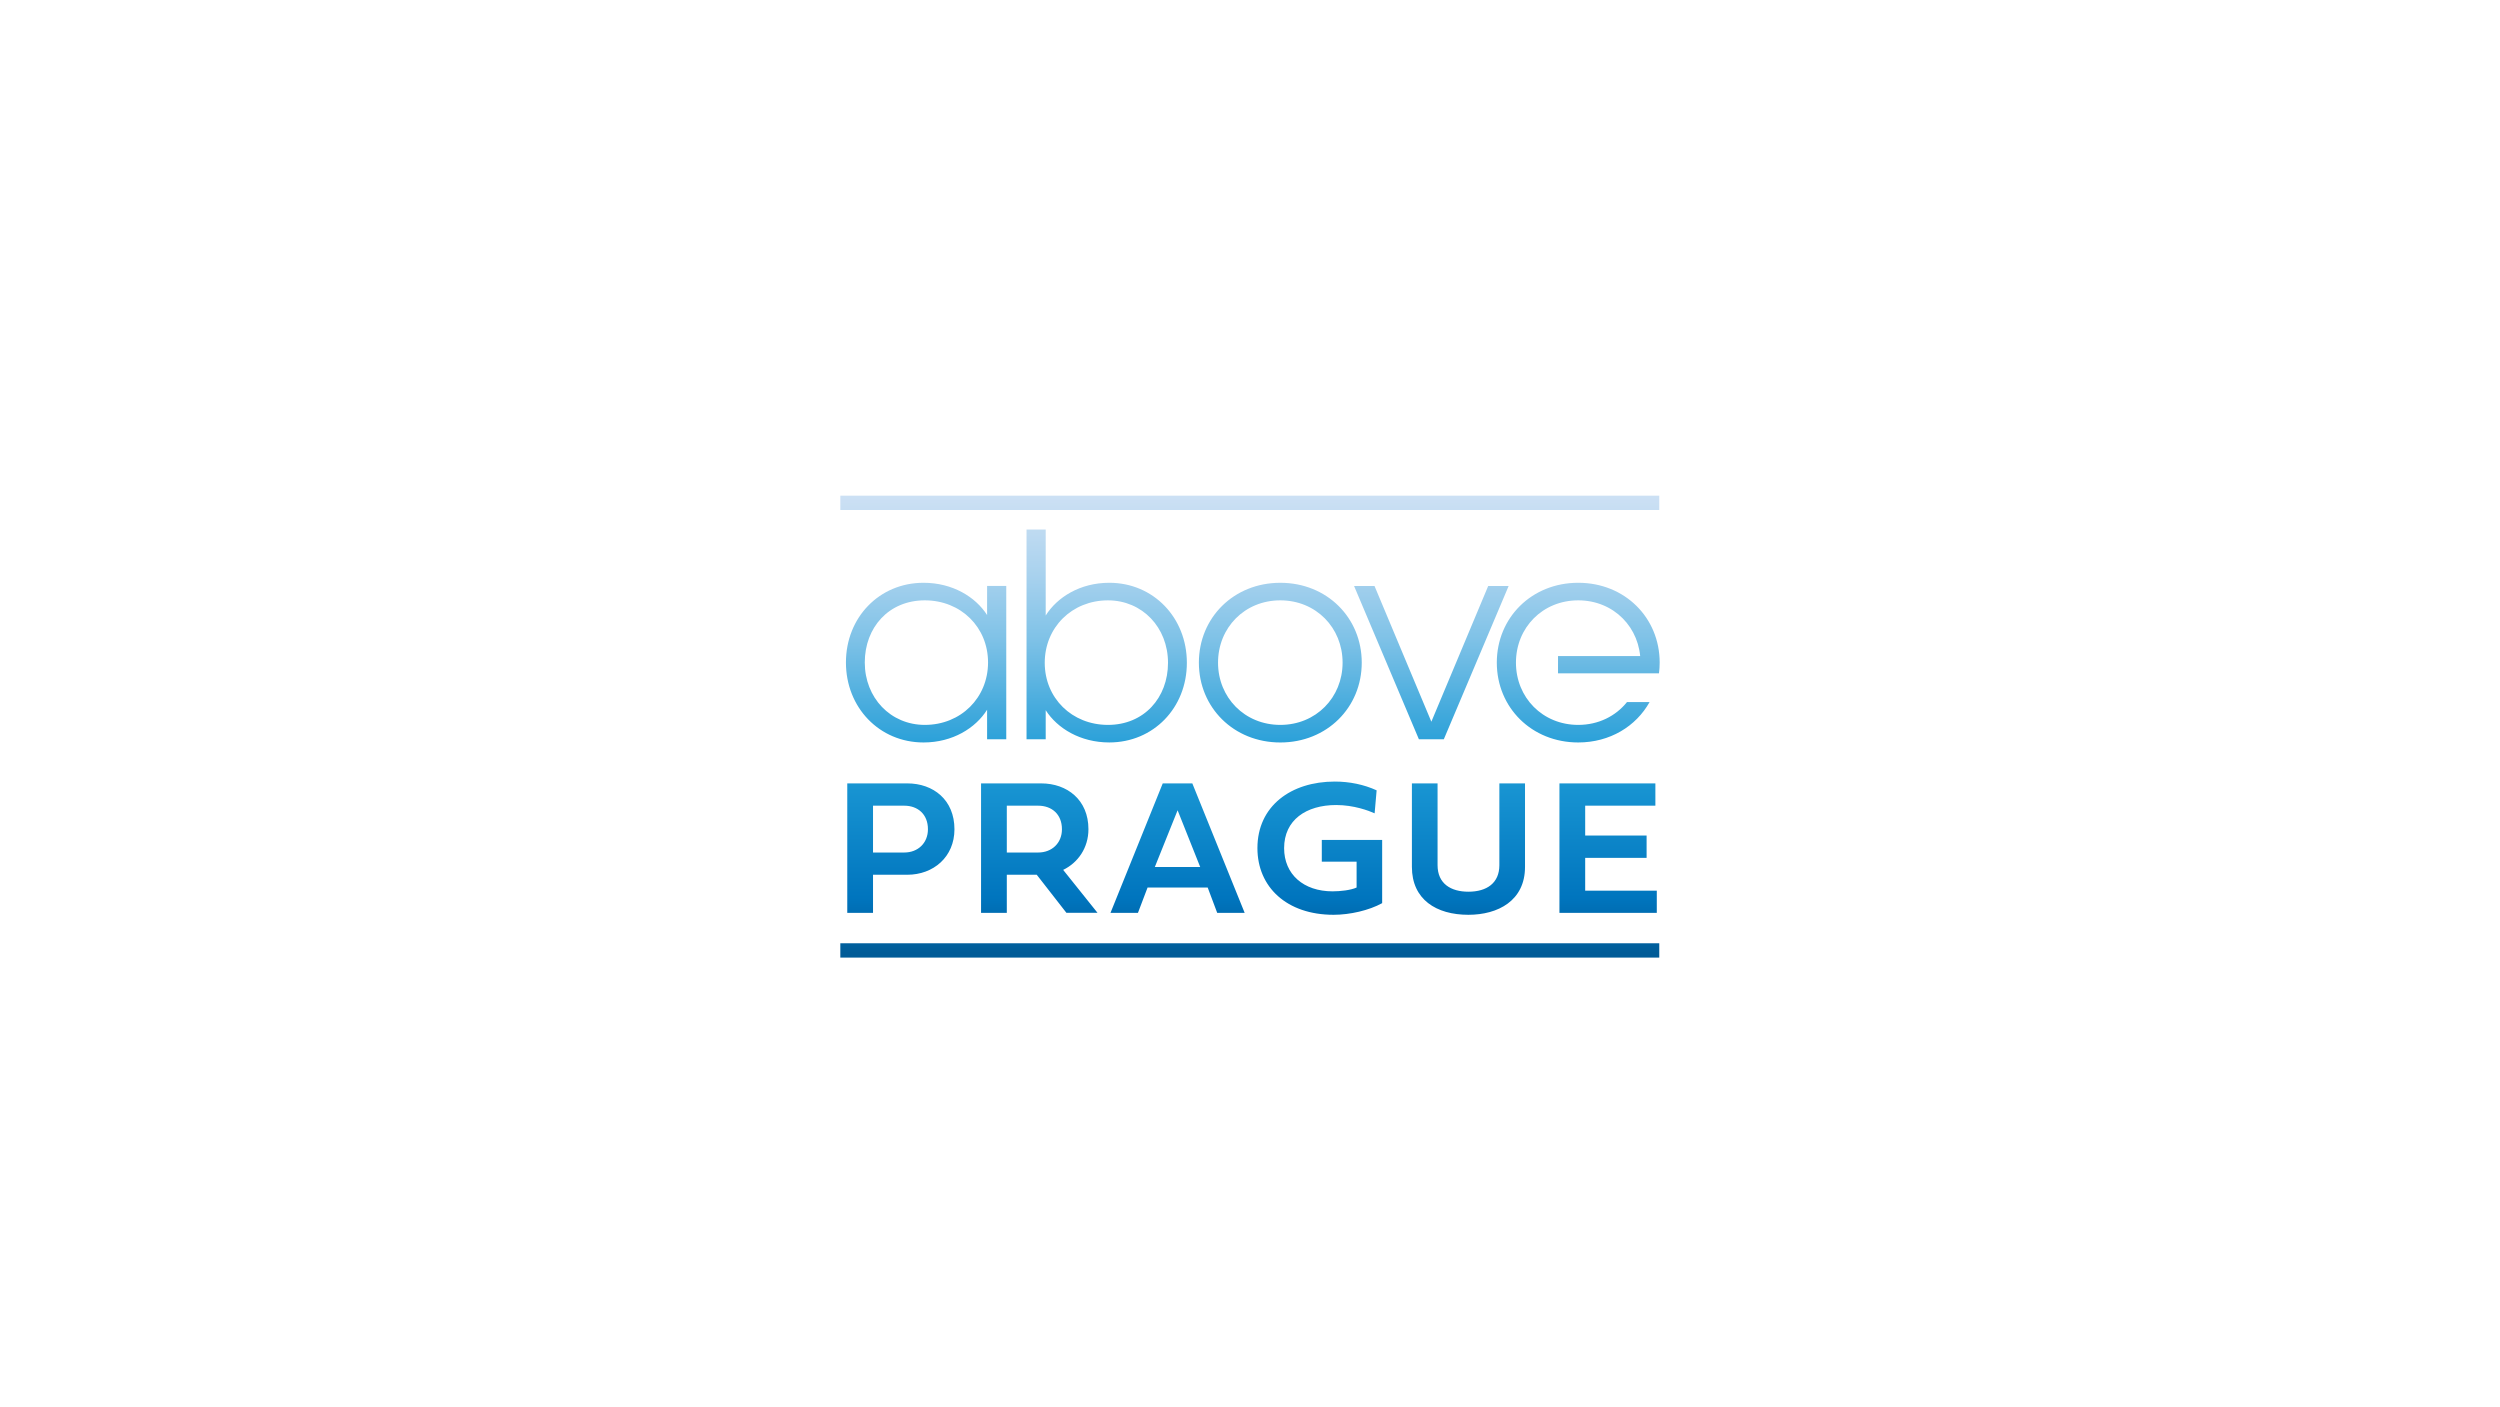
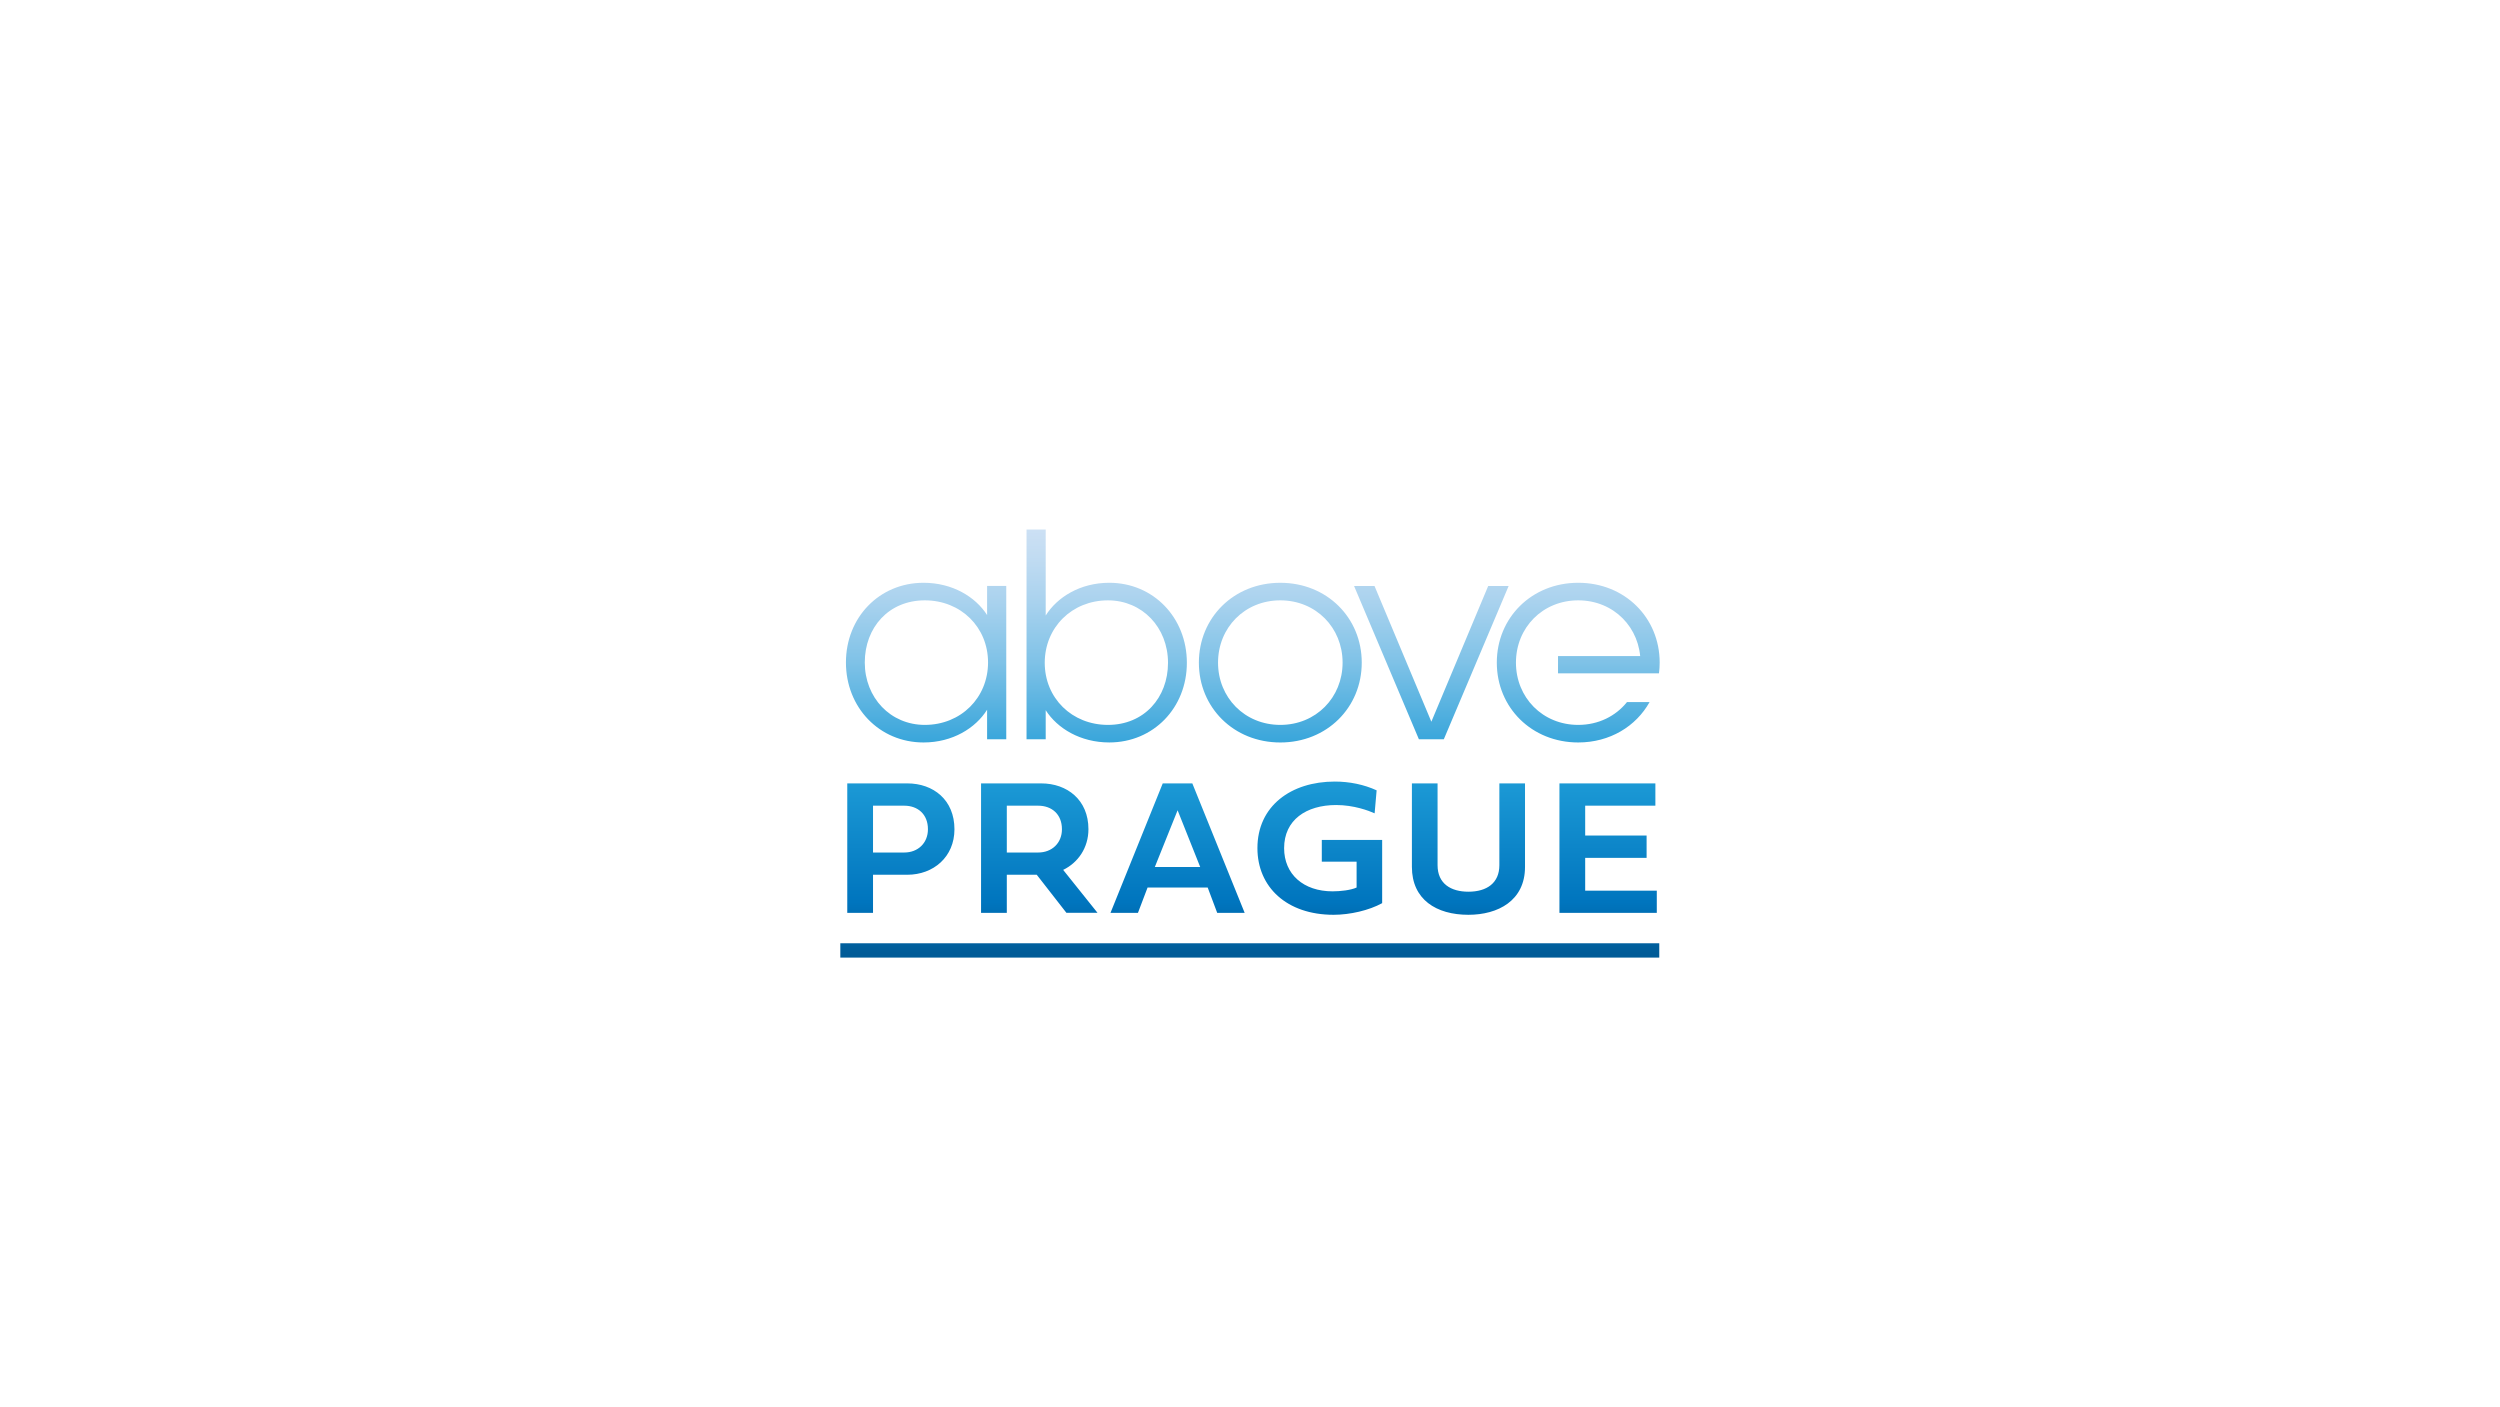
<svg xmlns="http://www.w3.org/2000/svg" id="Vrstva_1" version="1.1" viewBox="0 0 1920 1080">
  <defs>
    <style>
      .st0 {
-         fill: url(#Obloha);
+         fill: url(#Nepojmenovaný_přechod);
      }
    </style>
-     <linearGradient id="Obloha" x1="960" y1="380.67" x2="960" y2="735.44" gradientUnits="userSpaceOnUse">
+     <linearGradient id="Nepojmenovaný_přechod" data-name="Nepojmenovaný přechod" x1="960" y1="673.34" x2="960" y2="344.56" gradientTransform="translate(0 1080) scale(1 -1)" gradientUnits="userSpaceOnUse">
      <stop offset="0" stop-color="#cce0f4" />
      <stop offset=".06" stop-color="#c2dcf2" />
      <stop offset=".17" stop-color="#a9d2ee" />
      <stop offset=".31" stop-color="#7fc2e7" />
      <stop offset=".46" stop-color="#46abdd" />
      <stop offset=".57" stop-color="#1e9cd7" />
      <stop offset=".87" stop-color="#0075be" />
      <stop offset=".99" stop-color="#005b97" />
    </linearGradient>
  </defs>
-   <path class="st0" d="M772.81,567.76h-14.72v-22.69c-8.83,14.1-26.49,25.14-48.81,25.14-33.97,0-59.6-26.86-59.6-61.44s25.63-61.2,59.6-61.2c22.2,0,39.86,10.79,48.81,24.77v-22.32h14.72v117.73ZM664.15,508.77c0,27.1,19.74,47.95,46.11,47.95,27.72,0,48.56-20.85,48.56-47.95s-20.85-47.71-48.56-47.71-46.11,20.85-46.11,47.71ZM788.38,567.76v-161.1h14.72v66.05c8.83-14.1,26.49-25.14,48.81-25.14,33.97,0,59.6,26.86,59.6,61.44s-25.63,61.19-59.6,61.19c-22.2,0-39.86-10.79-48.81-24.77v22.32h-14.72ZM897.03,509.02c0-27.1-19.74-47.95-46.11-47.95-27.72,0-48.56,20.85-48.56,47.95s20.85,47.7,48.56,47.7,46.11-20.85,46.11-47.7ZM983.28,447.58c35.81,0,62.54,26.86,62.54,61.32s-26.73,61.32-62.54,61.32-62.54-26.86-62.54-61.32,26.73-61.32,62.54-61.32ZM983.28,556.72c27.35,0,47.83-20.97,47.83-47.83s-20.48-47.83-47.83-47.83-47.83,20.97-47.83,47.83,20.48,47.83,47.83,47.83ZM1108.84,567.76h-19.13l-49.79-117.73h15.7l43.66,104.24,43.66-104.24h15.7l-49.79,117.73ZM670.48,671.8v29.3h-19.78v-99.46h46.07c20.07,0,36.25,12.67,36.25,35.23,0,21.31-16.19,34.94-36.25,34.94h-26.29ZM670.48,618.77v35.96h24.02c10.47,0,18.16-7.25,18.16-17.87,0-11.57-7.84-18.09-18.16-18.09h-24.02ZM796.23,671.8h-23v29.3h-19.78v-99.46h46.14c20.07,0,36.33,12.74,36.33,35.16,0,14.43-8.06,25.78-19.41,31.27l26.37,32.96h-23.88l-22.78-29.22ZM773.23,618.77v35.96h24.1c10.55,0,18.24-7.25,18.24-17.87,0-11.57-7.84-18.09-18.24-18.09h-24.1ZM927.48,681.61h-46.14l-7.4,19.48h-21.09l40.14-99.46h22.71l40.21,99.46h-21.09l-7.32-19.48ZM886.9,665.87h34.86l-17.36-43.58-17.5,43.58ZM1041.87,661.76h-26.73v-16.7h46.36v48.56c-10.11,5.57-24.76,8.94-37.28,8.94-36.04,0-58.52-21.31-58.52-51.2,0-32.37,25.85-51.12,59.4-51.12,11.28,0,22.41,2.27,32.15,6.74l-1.54,17.65c-4.39-1.98-15.89-6.37-29.52-6.37-23.07,0-39.99,11.5-39.99,33.11,0,20.14,14.94,33.18,37.21,33.18,6.01,0,13.99-.88,18.46-2.93v-19.85ZM1084.35,601.63h19.7v62.84c0,14.21,10.25,20.36,23.66,20.36,14.28,0,23.8-6.74,23.8-20.36v-62.84h19.7v64.16c0,25.93-20.73,36.77-43.51,36.77-24.61,0-43.36-11.72-43.36-36.77v-64.16ZM1272.43,701.09h-74.78v-99.46h73.68v17.14h-53.91v22.92h47.17v17.14h-47.17v25.2h55v17.07ZM1268.12,517.11v-13.25h-71.56v13.25h71.56ZM1249.53,539.19c-8.61,10.76-21.92,17.53-37.45,17.53-27.35,0-47.83-20.97-47.83-47.83s20.48-47.83,47.83-47.83,47.83,20.97,47.83,47.83c0,2.81-.24,5.55-.67,8.21h14.85c.34-2.68.54-5.42.54-8.21,0-34.46-26.73-61.32-62.54-61.32s-62.54,26.86-62.54,61.32,26.73,61.32,62.54,61.32c24.27,0,44.35-12.34,54.79-31.02h-17.34ZM1274.32,380.67h-628.95v11h628.95v-11ZM1274.32,724.44h-628.95v11h628.95v-11Z" />
+   <path class="st0" d="M772.81,567.76h-14.72v-22.69c-8.83,14.1-26.49,25.14-48.81,25.14-33.97,0-59.6-26.86-59.6-61.44s25.63-61.2,59.6-61.2c22.2,0,39.86,10.79,48.81,24.77v-22.32h14.72v117.73h0ZM664.15,508.77c0,27.1,19.74,47.95,46.11,47.95,27.72,0,48.56-20.85,48.56-47.95s-20.85-47.71-48.56-47.71-46.11,20.85-46.11,47.71h0ZM788.38,567.76v-161.1h14.72v66.05c8.83-14.1,26.49-25.14,48.81-25.14,33.97,0,59.6,26.86,59.6,61.44s-25.63,61.19-59.6,61.19c-22.2,0-39.86-10.79-48.81-24.77v22.32h-14.72ZM897.03,509.02c0-27.1-19.74-47.95-46.11-47.95-27.72,0-48.56,20.85-48.56,47.95s20.85,47.7,48.56,47.7,46.11-20.85,46.11-47.7h0ZM983.28,447.58c35.81,0,62.54,26.86,62.54,61.32s-26.73,61.32-62.54,61.32-62.54-26.86-62.54-61.32,26.73-61.32,62.54-61.32h0ZM983.28,556.72c27.35,0,47.83-20.97,47.83-47.83s-20.48-47.83-47.83-47.83-47.83,20.97-47.83,47.83,20.48,47.83,47.83,47.83h0ZM1108.84,567.76h-19.13l-49.79-117.73h15.7l43.66,104.24,43.66-104.24h15.7l-49.79,117.73h0ZM670.48,671.8v29.3h-19.78v-99.46h46.07c20.07,0,36.25,12.67,36.25,35.23,0,21.31-16.19,34.94-36.25,34.94h-26.29ZM670.48,618.77v35.96h24.02c10.47,0,18.16-7.25,18.16-17.87,0-11.57-7.84-18.09-18.16-18.09h-24.02ZM796.23,671.8h-23v29.3h-19.78v-99.46h46.14c20.07,0,36.33,12.74,36.33,35.16,0,14.43-8.06,25.78-19.41,31.27l26.37,32.96h-23.88l-22.78-29.22h.01ZM773.23,618.77v35.96h24.1c10.55,0,18.24-7.25,18.24-17.87,0-11.57-7.84-18.09-18.24-18.09h-24.1ZM927.48,681.61h-46.14l-7.4,19.48h-21.09l40.14-99.46h22.71l40.21,99.46h-21.09l-7.32-19.48h-.02ZM886.9,665.87h34.86l-17.36-43.58-17.5,43.58ZM1041.87,661.76h-26.73v-16.7h46.36v48.56c-10.11,5.57-24.76,8.94-37.28,8.94-36.04,0-58.52-21.31-58.52-51.2,0-32.37,25.85-51.12,59.4-51.12,11.28,0,22.41,2.27,32.15,6.74l-1.54,17.65c-4.39-1.98-15.89-6.37-29.52-6.37-23.07,0-39.99,11.5-39.99,33.11,0,20.14,14.94,33.18,37.21,33.18,6.01,0,13.99-.88,18.46-2.93v-19.85h0ZM1084.35,601.63h19.7v62.84c0,14.21,10.25,20.36,23.66,20.36,14.28,0,23.8-6.74,23.8-20.36v-62.84h19.7v64.16c0,25.93-20.73,36.77-43.51,36.77-24.61,0-43.36-11.72-43.36-36.77v-64.16h.01ZM1272.43,701.09h-74.78v-99.46h73.68v17.14h-53.91v22.92h47.17v17.14h-47.17v25.2h55v17.07h.01ZM1268.12,517.11v-13.25h-71.56v13.25h71.56,0ZM1249.53,539.19c-8.61,10.76-21.92,17.53-37.45,17.53-27.35,0-47.83-20.97-47.83-47.83s20.48-47.83,47.83-47.83,47.83,20.97,47.83,47.83c0,2.81-.24,5.55-.67,8.21h14.85c.34-2.68.54-5.42.54-8.21,0-34.46-26.73-61.32-62.54-61.32s-62.54,26.86-62.54,61.32,26.73,61.32,62.54,61.32c24.27,0,44.35-12.34,54.79-31.02h-17.35ZM1274.32,724.44h-628.95v11h628.95v-11Z" />
</svg>
